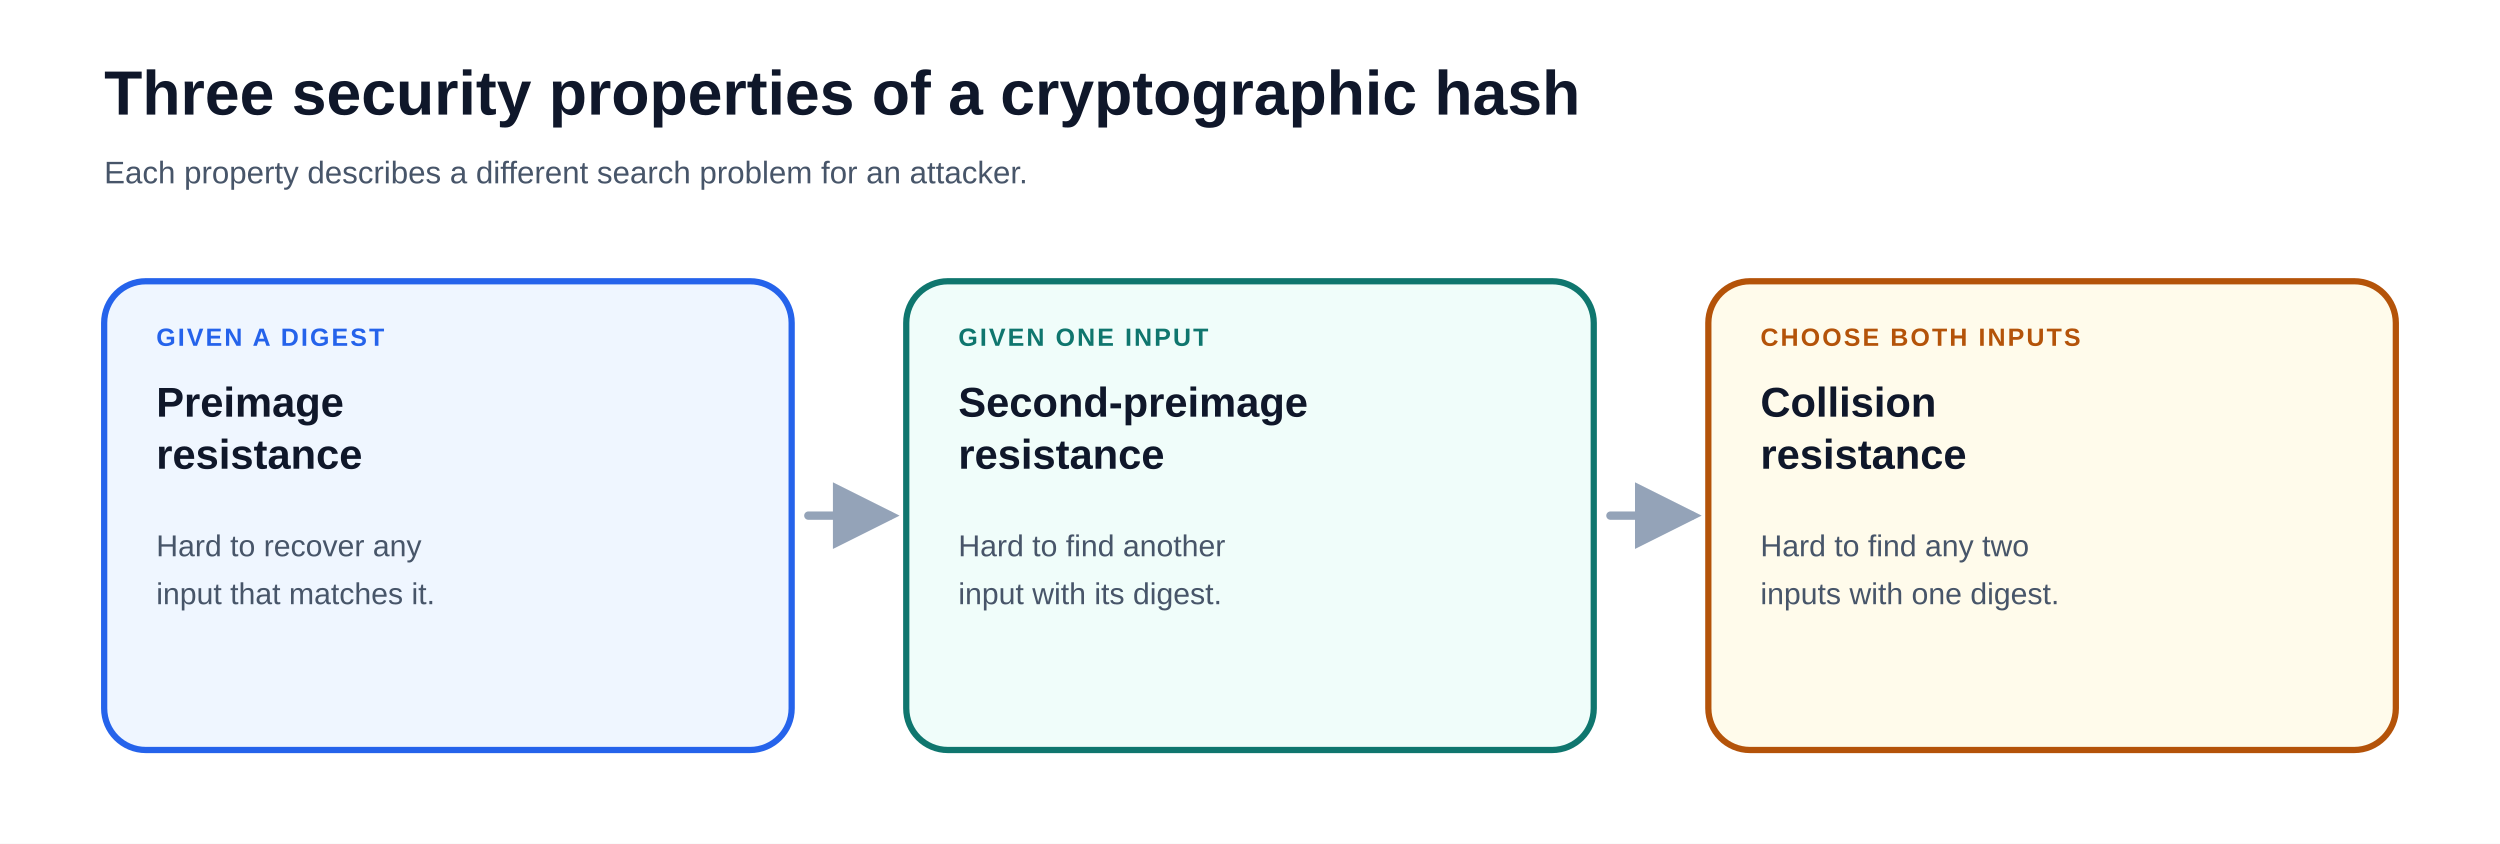
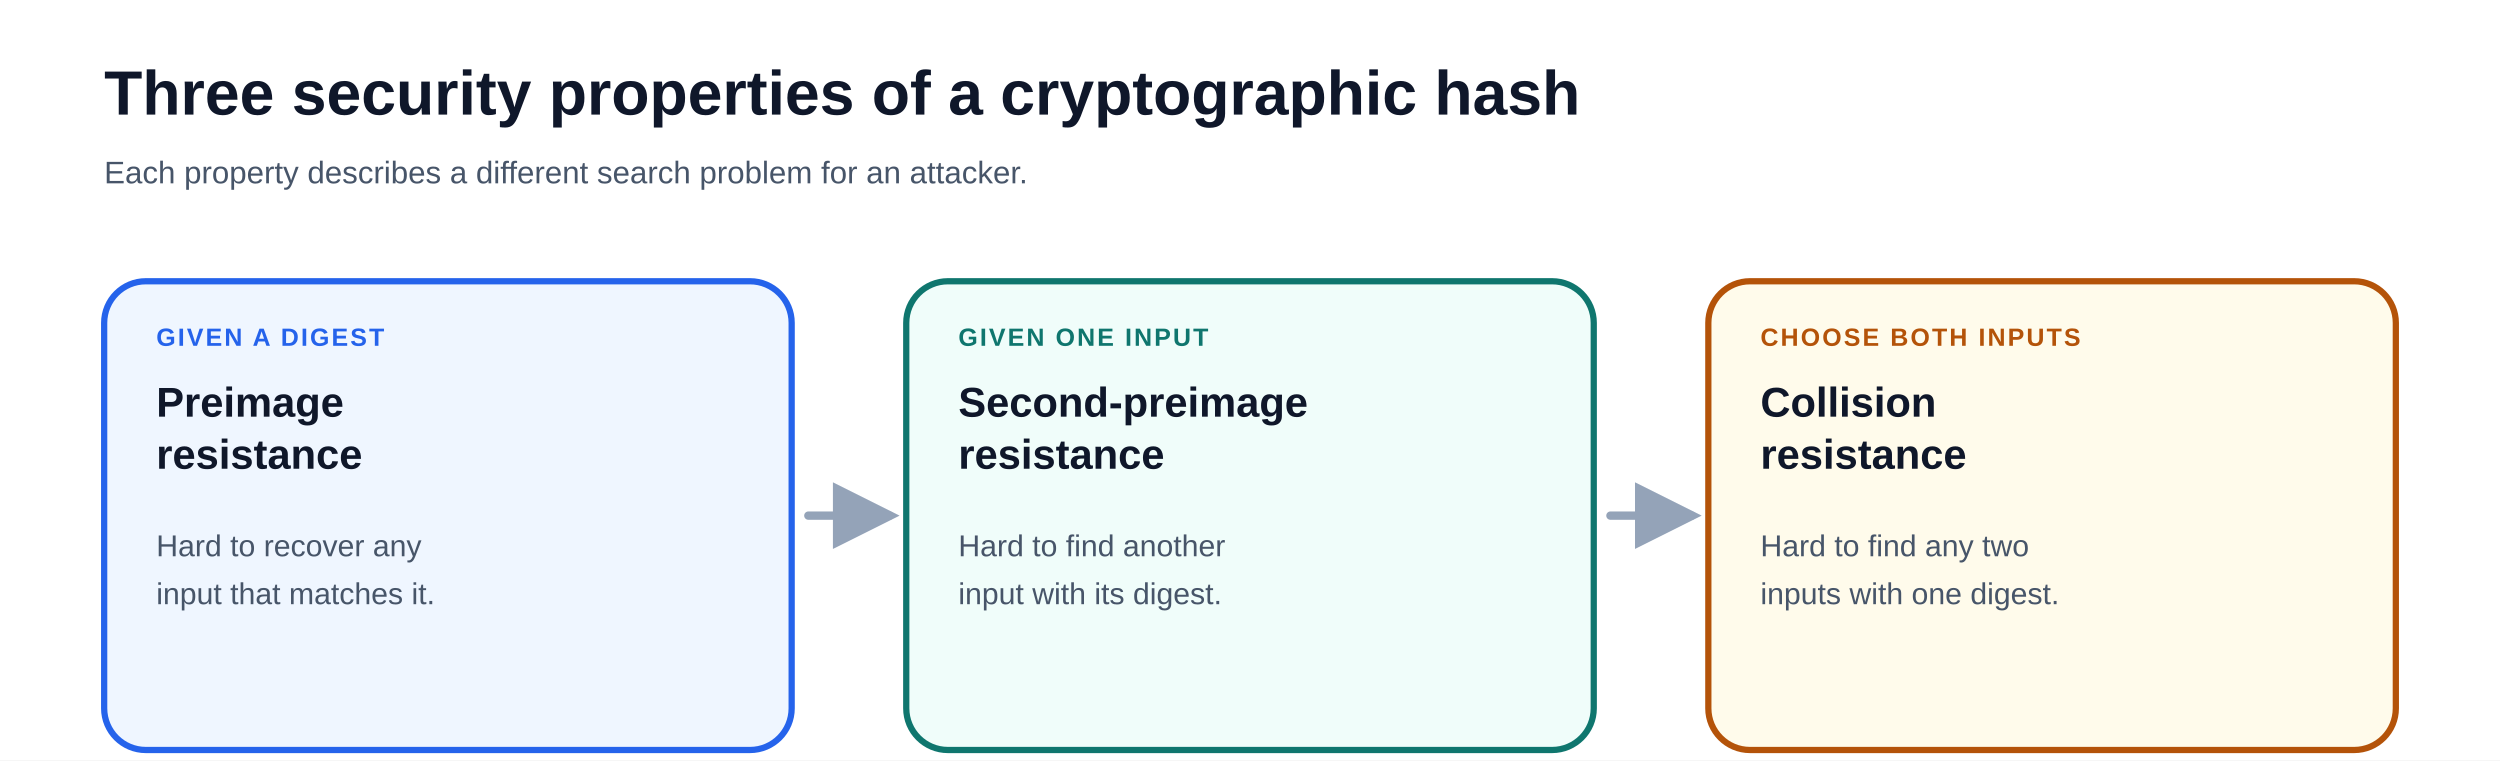
- <svg xmlns="http://www.w3.org/2000/svg" viewBox="0 0 1200 405" font-family="-apple-system, BlinkMacSystemFont, 'Segoe UI', Arial, sans-serif" role="img" aria-labelledby="title description">
-   <rect width="1200" height="405" fill="#ffffff" />
+ <svg xmlns="http://www.w3.org/2000/svg" viewBox="0 0 1200 365" font-family="-apple-system, BlinkMacSystemFont, 'Segoe UI', Arial, sans-serif" role="img" aria-labelledby="title description">
+   <rect width="1200" height="365" fill="#ffffff" />
  <defs>
    <marker id="arrow" viewBox="0 0 10 10" refX="8.5" refY="5" markerWidth="8" markerHeight="8" orient="auto">
      <path d="M0 0 L10 5 L0 10Z" fill="#94a3b8" />
    </marker>
    <marker id="arrow-reverse" viewBox="0 0 10 10" refX="1.5" refY="5" markerWidth="8" markerHeight="8" orient="auto">
      <path d="M10 0 L0 5 L10 10Z" fill="#94a3b8" />
    </marker>
    <marker id="arrow-blue" viewBox="0 0 10 10" refX="8.5" refY="5" markerWidth="8" markerHeight="8" orient="auto">
      <path d="M0 0 L10 5 L0 10Z" fill="#2563eb" />
    </marker>
    <marker id="arrow-teal" viewBox="0 0 10 10" refX="8.5" refY="5" markerWidth="8" markerHeight="8" orient="auto">
      <path d="M0 0 L10 5 L0 10Z" fill="#0f766e" />
    </marker>
    <marker id="arrow-amber" viewBox="0 0 10 10" refX="8.5" refY="5" markerWidth="8" markerHeight="8" orient="auto">
      <path d="M0 0 L10 5 L0 10Z" fill="#b45309" />
    </marker>
    <marker id="arrow-violet" viewBox="0 0 10 10" refX="8.5" refY="5" markerWidth="8" markerHeight="8" orient="auto">
      <path d="M0 0 L10 5 L0 10Z" fill="#7c3aed" />
    </marker>
    <marker id="arrow-red" viewBox="0 0 10 10" refX="8.5" refY="5" markerWidth="8" markerHeight="8" orient="auto">
      <path d="M0 0 L10 5 L0 10Z" fill="#b91c1c" />
    </marker>
  </defs>
  <text x="50" y="55" font-size="30" font-weight="850" fill="#0f172a">Three security properties of a cryptographic hash</text>
  <text x="50" y="88" font-size="15" fill="#475569">Each property describes a different search problem for an attacker.</text>
  <g>
    <rect x="50" y="135" width="330" height="225" rx="20" fill="#eff6ff" stroke="#2563eb" stroke-width="3" />
    <text x="75" y="166" font-size="12" font-weight="900" letter-spacing="1" fill="#2563eb">GIVEN A DIGEST</text>
    <text x="75" y="200" text-anchor="start" font-size="20" font-weight="800" fill="#0f172a">Preimage</text>
    <text x="75" y="225" text-anchor="start" font-size="20" font-weight="800" fill="#0f172a">resistance</text>
    <text x="75" y="267" text-anchor="start" font-size="14.5" font-weight="500" fill="#475569">Hard to recover any</text>
    <text x="75" y="290" text-anchor="start" font-size="14.5" font-weight="500" fill="#475569">input that matches it.</text>
  </g>
  <g>
    <rect x="435" y="135" width="330" height="225" rx="20" fill="#f0fdfa" stroke="#0f766e" stroke-width="3" />
    <text x="460" y="166" font-size="12" font-weight="900" letter-spacing="1" fill="#0f766e">GIVEN ONE INPUT</text>
    <text x="460" y="200" text-anchor="start" font-size="20" font-weight="800" fill="#0f172a">Second-preimage</text>
    <text x="460" y="225" text-anchor="start" font-size="20" font-weight="800" fill="#0f172a">resistance</text>
    <text x="460" y="267" text-anchor="start" font-size="14.5" font-weight="500" fill="#475569">Hard to find another</text>
    <text x="460" y="290" text-anchor="start" font-size="14.5" font-weight="500" fill="#475569">input with its digest.</text>
  </g>
  <g>
    <rect x="820" y="135" width="330" height="225" rx="20" fill="#fffbeb" stroke="#b45309" stroke-width="3" />
    <text x="845" y="166" font-size="12" font-weight="900" letter-spacing="1" fill="#b45309">CHOOSE BOTH INPUTS</text>
    <text x="845" y="200" text-anchor="start" font-size="20" font-weight="800" fill="#0f172a">Collision</text>
    <text x="845" y="225" text-anchor="start" font-size="20" font-weight="800" fill="#0f172a">resistance</text>
    <text x="845" y="267" text-anchor="start" font-size="14.5" font-weight="500" fill="#475569">Hard to find any two</text>
    <text x="845" y="290" text-anchor="start" font-size="14.5" font-weight="500" fill="#475569">inputs with one digest.</text>
  </g>
  <path d="M388 247.5 L427 247.5" fill="none" stroke="#94a3b8" stroke-width="4" stroke-linecap="round" marker-end="url(#arrow)" />
  <path d="M773 247.5 L812 247.5" fill="none" stroke="#94a3b8" stroke-width="4" stroke-linecap="round" marker-end="url(#arrow)" />
</svg>
